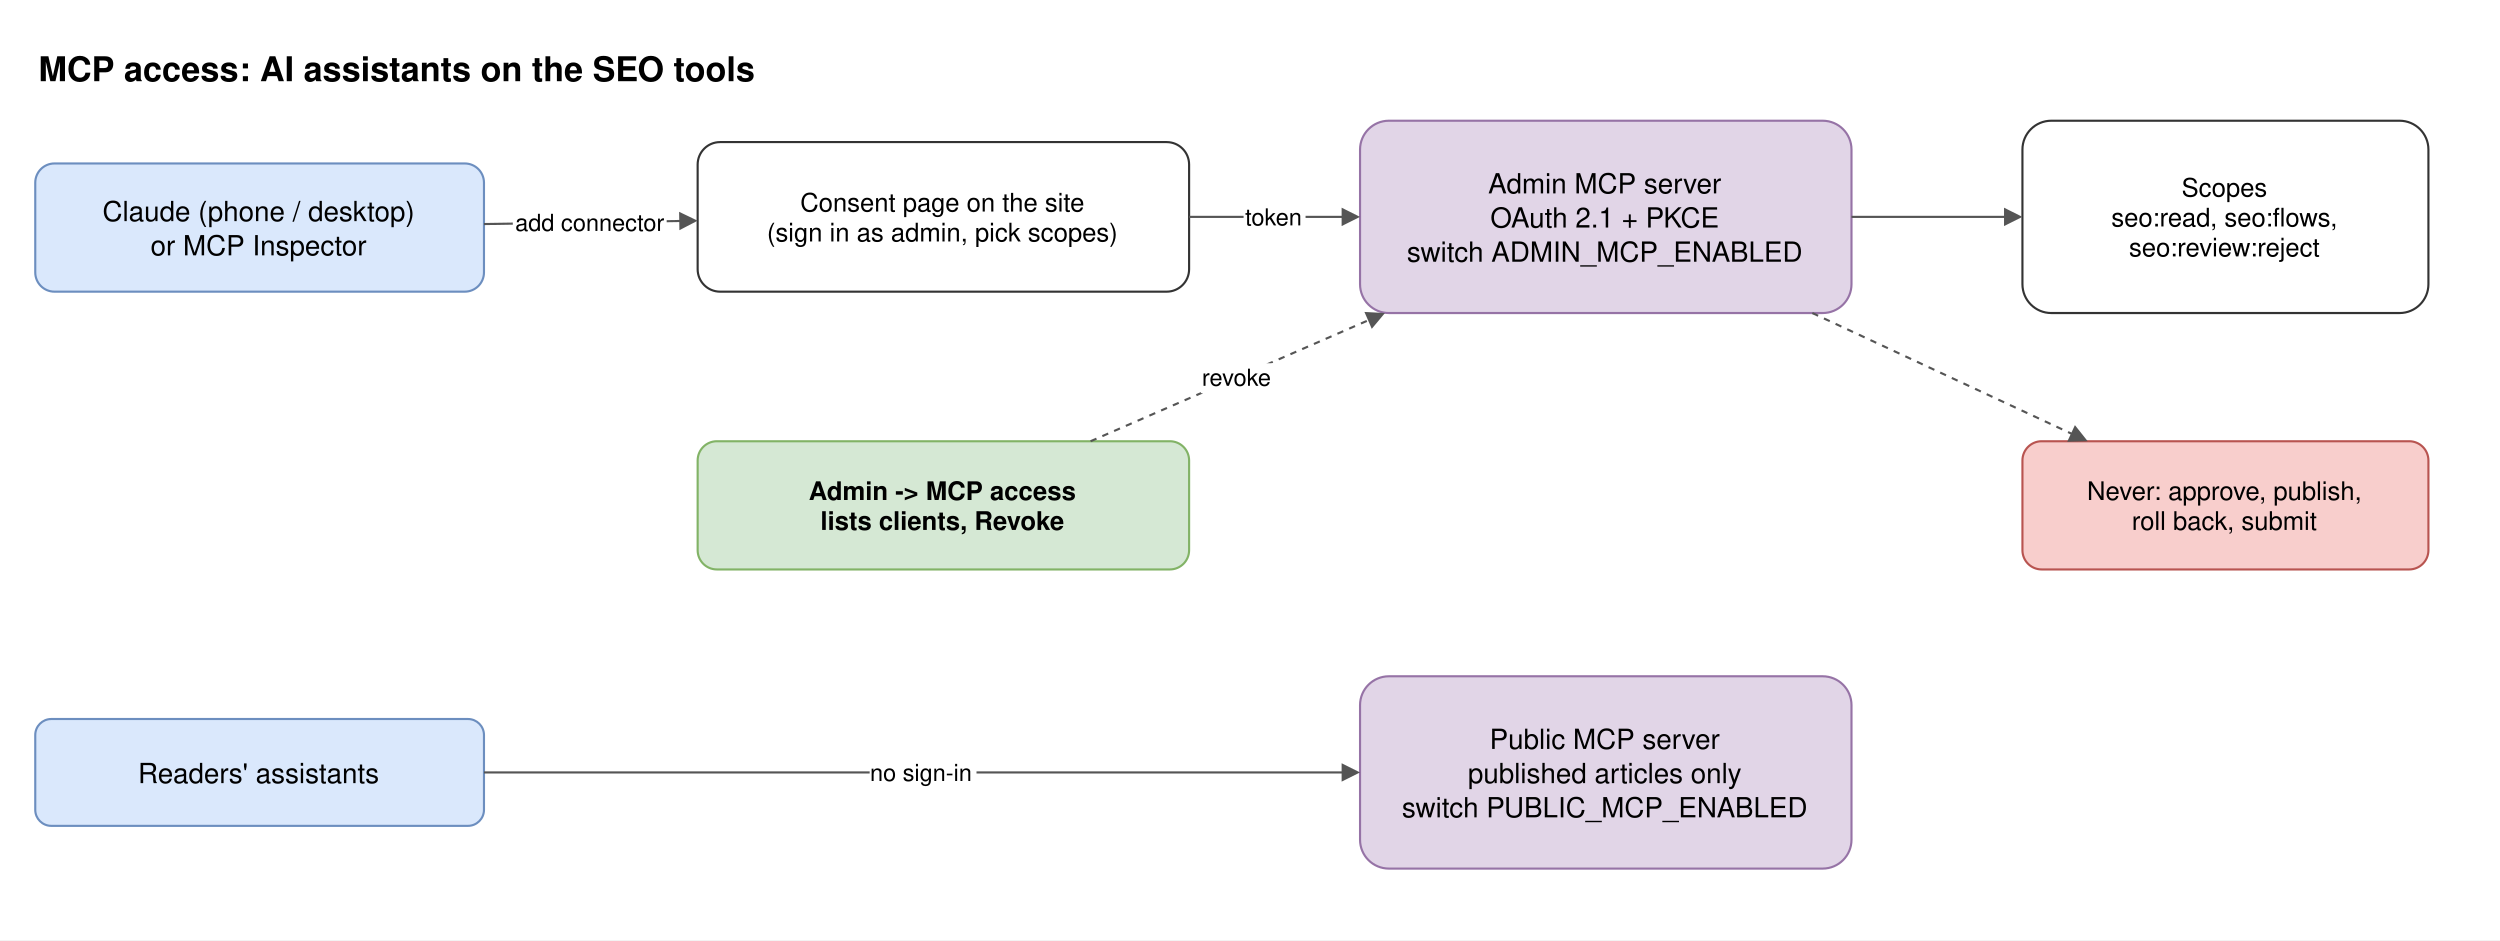
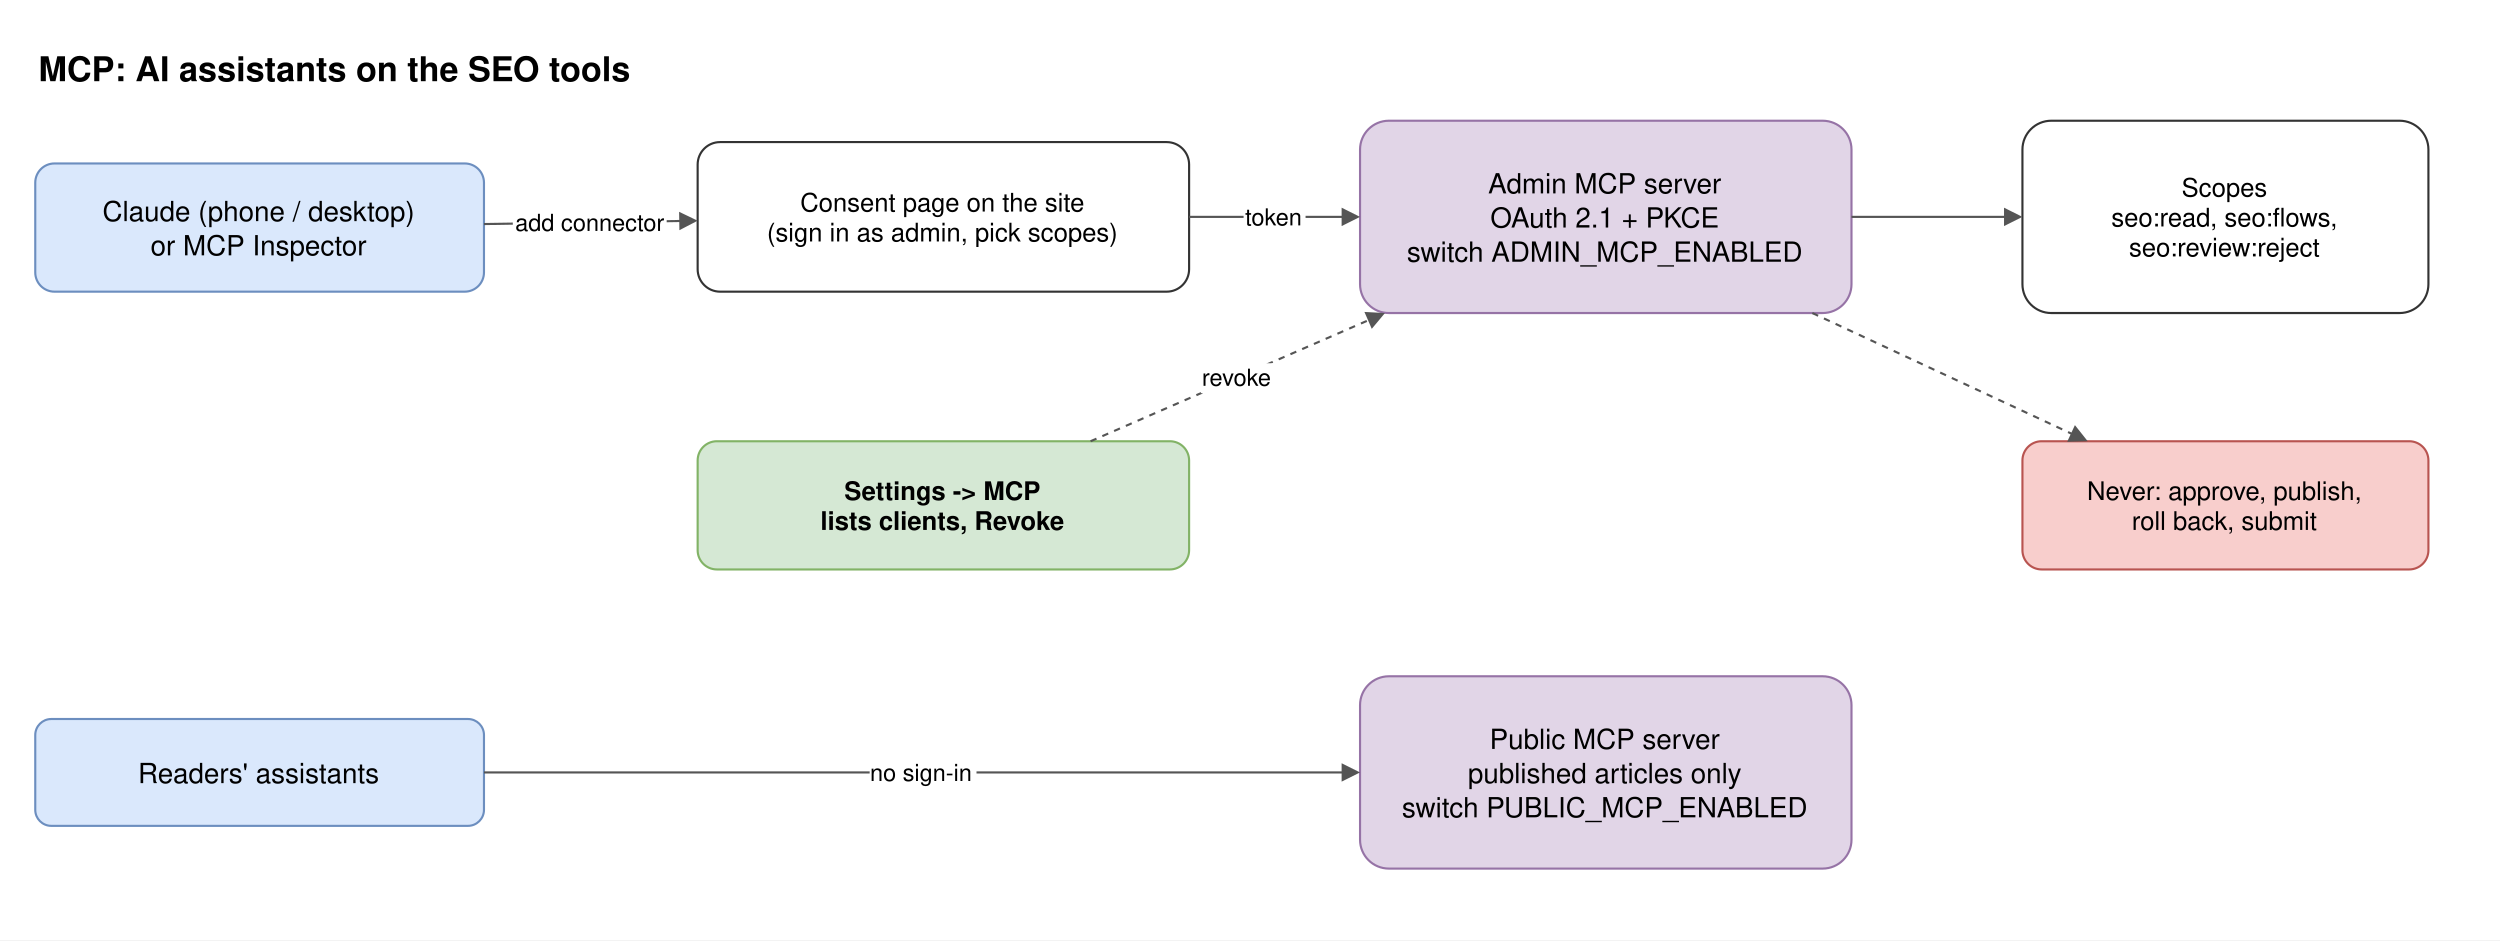
- <svg xmlns="http://www.w3.org/2000/svg" style="background: #ffffff; background-color: light-dark(#ffffff, #121212); color-scheme: light dark;" version="1.1" width="1170px" height="440px" viewBox="0 0 1170 440" id="ge-svg-4wre_oH0BPqrrjLuhsxi" content="&lt;mxfile host=&quot;Electron&quot;&gt;&#10;  &lt;diagram id=&quot;mcp-access&quot; name=&quot;MCP access: AI assistants on the SEO tools&quot;&gt;&#10;    &lt;mxGraphModel grid=&quot;0&quot; gridSize=&quot;10&quot; guides=&quot;1&quot; tooltips=&quot;1&quot; connect=&quot;1&quot; arrows=&quot;1&quot; fold=&quot;0&quot; page=&quot;0&quot; pageScale=&quot;1&quot; pageWidth=&quot;827&quot; pageHeight=&quot;1169&quot; background=&quot;#ffffff&quot; math=&quot;0&quot; shadow=&quot;0&quot;&gt;&#10;      &lt;root&gt;&#10;        &lt;mxCell id=&quot;0&quot; /&gt;&#10;        &lt;mxCell id=&quot;1&quot; parent=&quot;0&quot; /&gt;&#10;        &lt;mxCell id=&quot;title&quot; parent=&quot;1&quot; style=&quot;text;fontSize=16;fontStyle=1;align=left;&quot; value=&quot;MCP access: AI assistants on the SEO tools&quot; vertex=&quot;1&quot;&gt;&#10;          &lt;mxGeometry height=&quot;30&quot; width=&quot;700&quot; x=&quot;20&quot; y=&quot;10&quot; as=&quot;geometry&quot; /&gt;&#10;        &lt;/mxCell&gt;&#10;        &lt;mxCell id=&quot;claude&quot; parent=&quot;1&quot; style=&quot;rounded=1;fillColor=#dae8fc;strokeColor=#6c8ebf;fontSize=13;&quot; value=&quot;Claude (phone / desktop)&amp;#xa;or MCP Inspector&quot; vertex=&quot;1&quot;&gt;&#10;          &lt;mxGeometry height=&quot;60&quot; width=&quot;210&quot; x=&quot;20&quot; y=&quot;70&quot; as=&quot;geometry&quot; /&gt;&#10;        &lt;/mxCell&gt;&#10;        &lt;mxCell id=&quot;consent&quot; parent=&quot;1&quot; style=&quot;rounded=1;fillColor=#ffffff;strokeColor=#333333;fontSize=12;&quot; value=&quot;Consent page on the site&amp;#xa;(sign in as admin, pick scopes)&quot; vertex=&quot;1&quot;&gt;&#10;          &lt;mxGeometry height=&quot;70&quot; width=&quot;230&quot; x=&quot;330&quot; y=&quot;60&quot; as=&quot;geometry&quot; /&gt;&#10;        &lt;/mxCell&gt;&#10;        &lt;mxCell id=&quot;admin&quot; parent=&quot;1&quot; style=&quot;rounded=1;fillColor=#e1d5e7;strokeColor=#9673a6;fontSize=13;&quot; value=&quot;Admin MCP server&amp;#xa;OAuth 2.1 + PKCE&amp;#xa;switch ADMIN_MCP_ENABLED&quot; vertex=&quot;1&quot;&gt;&#10;          &lt;mxGeometry height=&quot;90&quot; width=&quot;230&quot; x=&quot;640&quot; y=&quot;50&quot; as=&quot;geometry&quot; /&gt;&#10;        &lt;/mxCell&gt;&#10;        &lt;mxCell id=&quot;scopes&quot; parent=&quot;1&quot; style=&quot;rounded=1;fillColor=#ffffff;strokeColor=#333333;fontSize=12;&quot; value=&quot;Scopes&amp;#xa;seo:read, seo:flows,&amp;#xa;seo:review:reject&quot; vertex=&quot;1&quot;&gt;&#10;          &lt;mxGeometry height=&quot;90&quot; width=&quot;190&quot; x=&quot;950&quot; y=&quot;50&quot; as=&quot;geometry&quot; /&gt;&#10;        &lt;/mxCell&gt;&#10;        &lt;mxCell id=&quot;never&quot; parent=&quot;1&quot; style=&quot;rounded=1;fillColor=#f8cecc;strokeColor=#b85450;fontSize=12;&quot; value=&quot;Never: approve, publish,&amp;#xa;roll back, submit&quot; vertex=&quot;1&quot;&gt;&#10;          &lt;mxGeometry height=&quot;60&quot; width=&quot;190&quot; x=&quot;950&quot; y=&quot;200&quot; as=&quot;geometry&quot; /&gt;&#10;        &lt;/mxCell&gt;&#10;        &lt;mxCell id=&quot;revoke&quot; parent=&quot;1&quot; style=&quot;rounded=1;fillColor=#d5e8d4;strokeColor=#82b366;fontSize=12;fontStyle=1;&quot; value=&quot;Admin -&amp;gt; MCP access&amp;#xa;lists clients, Revoke&quot; vertex=&quot;1&quot;&gt;&#10;          &lt;mxGeometry height=&quot;60&quot; width=&quot;230&quot; x=&quot;330&quot; y=&quot;200&quot; as=&quot;geometry&quot; /&gt;&#10;        &lt;/mxCell&gt;&#10;        &lt;mxCell id=&quot;readers&quot; parent=&quot;1&quot; style=&quot;rounded=1;fillColor=#dae8fc;strokeColor=#6c8ebf;fontSize=13;&quot; value=&quot;Readers&amp;#39; assistants&quot; vertex=&quot;1&quot;&gt;&#10;          &lt;mxGeometry height=&quot;50&quot; width=&quot;210&quot; x=&quot;20&quot; y=&quot;330&quot; as=&quot;geometry&quot; /&gt;&#10;        &lt;/mxCell&gt;&#10;        &lt;mxCell id=&quot;public&quot; parent=&quot;1&quot; style=&quot;rounded=1;fillColor=#e1d5e7;strokeColor=#9673a6;fontSize=13;&quot; value=&quot;Public MCP server&amp;#xa;published articles only&amp;#xa;switch PUBLIC_MCP_ENABLED&quot; vertex=&quot;1&quot;&gt;&#10;          &lt;mxGeometry height=&quot;90&quot; width=&quot;230&quot; x=&quot;640&quot; y=&quot;310&quot; as=&quot;geometry&quot; /&gt;&#10;        &lt;/mxCell&gt;&#10;        &lt;mxCell id=&quot;e0&quot; edge=&quot;1&quot; parent=&quot;1&quot; source=&quot;claude&quot; style=&quot;edgeStyle=none;rounded=0;endArrow=block;endFill=1;strokeColor=#555555;fontSize=11;labelBackgroundColor=#ffffff;&quot; target=&quot;consent&quot; value=&quot;add connector&quot;&gt;&#10;          &lt;mxGeometry relative=&quot;1&quot; as=&quot;geometry&quot; /&gt;&#10;        &lt;/mxCell&gt;&#10;        &lt;mxCell id=&quot;e1&quot; edge=&quot;1&quot; parent=&quot;1&quot; source=&quot;consent&quot; style=&quot;edgeStyle=none;rounded=0;endArrow=block;endFill=1;strokeColor=#555555;fontSize=11;labelBackgroundColor=#ffffff;&quot; target=&quot;admin&quot; value=&quot;token&quot;&gt;&#10;          &lt;mxGeometry relative=&quot;1&quot; as=&quot;geometry&quot; /&gt;&#10;        &lt;/mxCell&gt;&#10;        &lt;mxCell id=&quot;e2&quot; edge=&quot;1&quot; parent=&quot;1&quot; source=&quot;admin&quot; style=&quot;edgeStyle=none;rounded=0;endArrow=block;endFill=1;strokeColor=#555555;fontSize=11;labelBackgroundColor=#ffffff;&quot; target=&quot;scopes&quot; value=&quot;&quot;&gt;&#10;          &lt;mxGeometry relative=&quot;1&quot; as=&quot;geometry&quot; /&gt;&#10;        &lt;/mxCell&gt;&#10;        &lt;mxCell id=&quot;e3&quot; edge=&quot;1&quot; parent=&quot;1&quot; source=&quot;admin&quot; style=&quot;edgeStyle=none;rounded=0;endArrow=block;endFill=1;strokeColor=#555555;fontSize=11;labelBackgroundColor=#ffffff;dashed=1;&quot; target=&quot;never&quot; value=&quot;&quot;&gt;&#10;          &lt;mxGeometry relative=&quot;1&quot; as=&quot;geometry&quot; /&gt;&#10;        &lt;/mxCell&gt;&#10;        &lt;mxCell id=&quot;e4&quot; edge=&quot;1&quot; parent=&quot;1&quot; source=&quot;readers&quot; style=&quot;edgeStyle=none;rounded=0;endArrow=block;endFill=1;strokeColor=#555555;fontSize=11;labelBackgroundColor=#ffffff;&quot; target=&quot;public&quot; value=&quot;no sign-in&quot;&gt;&#10;          &lt;mxGeometry relative=&quot;1&quot; as=&quot;geometry&quot; /&gt;&#10;        &lt;/mxCell&gt;&#10;        &lt;mxCell id=&quot;e5&quot; edge=&quot;1&quot; parent=&quot;1&quot; source=&quot;revoke&quot; style=&quot;edgeStyle=none;rounded=0;endArrow=block;endFill=1;strokeColor=#555555;fontSize=11;labelBackgroundColor=#ffffff;dashed=1;&quot; target=&quot;admin&quot; value=&quot;revoke&quot;&gt;&#10;          &lt;mxGeometry relative=&quot;1&quot; as=&quot;geometry&quot; /&gt;&#10;        &lt;/mxCell&gt;&#10;      &lt;/root&gt;&#10;    &lt;/mxGraphModel&gt;&#10;  &lt;/diagram&gt;&#10;&lt;/mxfile&gt;&#10;">
-   <style type="text/css">@supports (color: light-dark(#000, #fff)) { #ge-svg-4wre_oH0BPqrrjLuhsxi { --ge-adaptive-fg: light-dark(#000000, var(--ge-light-color, #ffffff)); } }</style>
+ <svg xmlns="http://www.w3.org/2000/svg" style="background: #ffffff; background-color: light-dark(#ffffff, #121212); color-scheme: light dark;" version="1.1" width="1170px" height="440px" viewBox="0 0 1170 440" id="ge-svg-_x-e0BGSnp-OpNp2EFbs" content="&lt;mxfile host=&quot;Electron&quot;&gt;&#10;  &lt;diagram id=&quot;mcp-access&quot; name=&quot;MCP: AI assistants on the SEO tools&quot;&gt;&#10;    &lt;mxGraphModel grid=&quot;0&quot; gridSize=&quot;10&quot; guides=&quot;1&quot; tooltips=&quot;1&quot; connect=&quot;1&quot; arrows=&quot;1&quot; fold=&quot;0&quot; page=&quot;0&quot; pageScale=&quot;1&quot; pageWidth=&quot;827&quot; pageHeight=&quot;1169&quot; background=&quot;#ffffff&quot; math=&quot;0&quot; shadow=&quot;0&quot;&gt;&#10;      &lt;root&gt;&#10;        &lt;mxCell id=&quot;0&quot; /&gt;&#10;        &lt;mxCell id=&quot;1&quot; parent=&quot;0&quot; /&gt;&#10;        &lt;mxCell id=&quot;title&quot; parent=&quot;1&quot; style=&quot;text;fontSize=16;fontStyle=1;align=left;&quot; value=&quot;MCP: AI assistants on the SEO tools&quot; vertex=&quot;1&quot;&gt;&#10;          &lt;mxGeometry height=&quot;30&quot; width=&quot;700&quot; x=&quot;20&quot; y=&quot;10&quot; as=&quot;geometry&quot; /&gt;&#10;        &lt;/mxCell&gt;&#10;        &lt;mxCell id=&quot;claude&quot; parent=&quot;1&quot; style=&quot;rounded=1;fillColor=#dae8fc;strokeColor=#6c8ebf;fontSize=13;&quot; value=&quot;Claude (phone / desktop)&amp;#xa;or MCP Inspector&quot; vertex=&quot;1&quot;&gt;&#10;          &lt;mxGeometry height=&quot;60&quot; width=&quot;210&quot; x=&quot;20&quot; y=&quot;70&quot; as=&quot;geometry&quot; /&gt;&#10;        &lt;/mxCell&gt;&#10;        &lt;mxCell id=&quot;consent&quot; parent=&quot;1&quot; style=&quot;rounded=1;fillColor=#ffffff;strokeColor=#333333;fontSize=12;&quot; value=&quot;Consent page on the site&amp;#xa;(sign in as admin, pick scopes)&quot; vertex=&quot;1&quot;&gt;&#10;          &lt;mxGeometry height=&quot;70&quot; width=&quot;230&quot; x=&quot;330&quot; y=&quot;60&quot; as=&quot;geometry&quot; /&gt;&#10;        &lt;/mxCell&gt;&#10;        &lt;mxCell id=&quot;admin&quot; parent=&quot;1&quot; style=&quot;rounded=1;fillColor=#e1d5e7;strokeColor=#9673a6;fontSize=13;&quot; value=&quot;Admin MCP server&amp;#xa;OAuth 2.1 + PKCE&amp;#xa;switch ADMIN_MCP_ENABLED&quot; vertex=&quot;1&quot;&gt;&#10;          &lt;mxGeometry height=&quot;90&quot; width=&quot;230&quot; x=&quot;640&quot; y=&quot;50&quot; as=&quot;geometry&quot; /&gt;&#10;        &lt;/mxCell&gt;&#10;        &lt;mxCell id=&quot;scopes&quot; parent=&quot;1&quot; style=&quot;rounded=1;fillColor=#ffffff;strokeColor=#333333;fontSize=12;&quot; value=&quot;Scopes&amp;#xa;seo:read, seo:flows,&amp;#xa;seo:review:reject&quot; vertex=&quot;1&quot;&gt;&#10;          &lt;mxGeometry height=&quot;90&quot; width=&quot;190&quot; x=&quot;950&quot; y=&quot;50&quot; as=&quot;geometry&quot; /&gt;&#10;        &lt;/mxCell&gt;&#10;        &lt;mxCell id=&quot;never&quot; parent=&quot;1&quot; style=&quot;rounded=1;fillColor=#f8cecc;strokeColor=#b85450;fontSize=12;&quot; value=&quot;Never: approve, publish,&amp;#xa;roll back, submit&quot; vertex=&quot;1&quot;&gt;&#10;          &lt;mxGeometry height=&quot;60&quot; width=&quot;190&quot; x=&quot;950&quot; y=&quot;200&quot; as=&quot;geometry&quot; /&gt;&#10;        &lt;/mxCell&gt;&#10;        &lt;mxCell id=&quot;revoke&quot; parent=&quot;1&quot; style=&quot;rounded=1;fillColor=#d5e8d4;strokeColor=#82b366;fontSize=12;fontStyle=1;&quot; value=&quot;Settings -&amp;gt; MCP&amp;#xa;lists clients, Revoke&quot; vertex=&quot;1&quot;&gt;&#10;          &lt;mxGeometry height=&quot;60&quot; width=&quot;230&quot; x=&quot;330&quot; y=&quot;200&quot; as=&quot;geometry&quot; /&gt;&#10;        &lt;/mxCell&gt;&#10;        &lt;mxCell id=&quot;readers&quot; parent=&quot;1&quot; style=&quot;rounded=1;fillColor=#dae8fc;strokeColor=#6c8ebf;fontSize=13;&quot; value=&quot;Readers&amp;#39; assistants&quot; vertex=&quot;1&quot;&gt;&#10;          &lt;mxGeometry height=&quot;50&quot; width=&quot;210&quot; x=&quot;20&quot; y=&quot;330&quot; as=&quot;geometry&quot; /&gt;&#10;        &lt;/mxCell&gt;&#10;        &lt;mxCell id=&quot;public&quot; parent=&quot;1&quot; style=&quot;rounded=1;fillColor=#e1d5e7;strokeColor=#9673a6;fontSize=13;&quot; value=&quot;Public MCP server&amp;#xa;published articles only&amp;#xa;switch PUBLIC_MCP_ENABLED&quot; vertex=&quot;1&quot;&gt;&#10;          &lt;mxGeometry height=&quot;90&quot; width=&quot;230&quot; x=&quot;640&quot; y=&quot;310&quot; as=&quot;geometry&quot; /&gt;&#10;        &lt;/mxCell&gt;&#10;        &lt;mxCell id=&quot;e0&quot; edge=&quot;1&quot; parent=&quot;1&quot; source=&quot;claude&quot; style=&quot;edgeStyle=none;rounded=0;endArrow=block;endFill=1;strokeColor=#555555;fontSize=11;labelBackgroundColor=#ffffff;&quot; target=&quot;consent&quot; value=&quot;add connector&quot;&gt;&#10;          &lt;mxGeometry relative=&quot;1&quot; as=&quot;geometry&quot; /&gt;&#10;        &lt;/mxCell&gt;&#10;        &lt;mxCell id=&quot;e1&quot; edge=&quot;1&quot; parent=&quot;1&quot; source=&quot;consent&quot; style=&quot;edgeStyle=none;rounded=0;endArrow=block;endFill=1;strokeColor=#555555;fontSize=11;labelBackgroundColor=#ffffff;&quot; target=&quot;admin&quot; value=&quot;token&quot;&gt;&#10;          &lt;mxGeometry relative=&quot;1&quot; as=&quot;geometry&quot; /&gt;&#10;        &lt;/mxCell&gt;&#10;        &lt;mxCell id=&quot;e2&quot; edge=&quot;1&quot; parent=&quot;1&quot; source=&quot;admin&quot; style=&quot;edgeStyle=none;rounded=0;endArrow=block;endFill=1;strokeColor=#555555;fontSize=11;labelBackgroundColor=#ffffff;&quot; target=&quot;scopes&quot; value=&quot;&quot;&gt;&#10;          &lt;mxGeometry relative=&quot;1&quot; as=&quot;geometry&quot; /&gt;&#10;        &lt;/mxCell&gt;&#10;        &lt;mxCell id=&quot;e3&quot; edge=&quot;1&quot; parent=&quot;1&quot; source=&quot;admin&quot; style=&quot;edgeStyle=none;rounded=0;endArrow=block;endFill=1;strokeColor=#555555;fontSize=11;labelBackgroundColor=#ffffff;dashed=1;&quot; target=&quot;never&quot; value=&quot;&quot;&gt;&#10;          &lt;mxGeometry relative=&quot;1&quot; as=&quot;geometry&quot; /&gt;&#10;        &lt;/mxCell&gt;&#10;        &lt;mxCell id=&quot;e4&quot; edge=&quot;1&quot; parent=&quot;1&quot; source=&quot;readers&quot; style=&quot;edgeStyle=none;rounded=0;endArrow=block;endFill=1;strokeColor=#555555;fontSize=11;labelBackgroundColor=#ffffff;&quot; target=&quot;public&quot; value=&quot;no sign-in&quot;&gt;&#10;          &lt;mxGeometry relative=&quot;1&quot; as=&quot;geometry&quot; /&gt;&#10;        &lt;/mxCell&gt;&#10;        &lt;mxCell id=&quot;e5&quot; edge=&quot;1&quot; parent=&quot;1&quot; source=&quot;revoke&quot; style=&quot;edgeStyle=none;rounded=0;endArrow=block;endFill=1;strokeColor=#555555;fontSize=11;labelBackgroundColor=#ffffff;dashed=1;&quot; target=&quot;admin&quot; value=&quot;revoke&quot;&gt;&#10;          &lt;mxGeometry relative=&quot;1&quot; as=&quot;geometry&quot; /&gt;&#10;        &lt;/mxCell&gt;&#10;      &lt;/root&gt;&#10;    &lt;/mxGraphModel&gt;&#10;  &lt;/diagram&gt;&#10;&lt;/mxfile&gt;&#10;">
+   <style type="text/css">@supports (color: light-dark(#000, #fff)) { #ge-svg-_x-e0BGSnp-OpNp2EFbs { --ge-adaptive-fg: light-dark(#000000, var(--ge-light-color, #ffffff)); } }</style>
  <defs />
  <rect fill="#ffffff" width="100%" height="100%" x="0" y="0" style="fill: light-dark(rgb(255, 255, 255), rgb(18, 18, 18));" />
  <g>
    <g data-cell-id="0">
      <g data-cell-id="1">
        <g data-cell-id="title">
          <g>
            <rect x="16" y="16" width="700" height="30" fill="none" stroke="none" pointer-events="all" />
          </g>
          <g>
            <g fill="#000000" font-family="Helvetica" font-weight="bold" text-anchor="start" font-size="16px" style="fill: var(--ge-adaptive-fg, #000000);">
-               <text x="18" y="38">MCP access: AI assistants on the SEO tools</text>
+               <text x="18" y="38">MCP: AI assistants on the SEO tools</text>
            </g>
          </g>
        </g>
        <g data-cell-id="claude">
          <g transform="translate(0.5,0.5)">
            <rect x="16" y="76" width="210" height="60" rx="9" ry="9" fill="#dae8fc" stroke="#6c8ebf" pointer-events="all" style="fill: light-dark(rgb(218, 232, 252), rgb(29, 41, 59)); stroke: light-dark(rgb(108, 142, 191), rgb(92, 121, 163));" />
          </g>
          <g>
            <g fill="#000000" font-family="Helvetica" text-anchor="middle" font-size="13px" style="fill: var(--ge-adaptive-fg, #000000);">
              <text x="121" y="103.5">Claude (phone / desktop)</text>
              <text x="121" y="119.5">or MCP Inspector</text>
            </g>
          </g>
        </g>
        <g data-cell-id="consent">
          <g transform="translate(0.5,0.5)">
            <rect x="326" y="66" width="230" height="70" rx="10.5" ry="10.5" fill="#ffffff" stroke="#333333" pointer-events="all" style="fill: light-dark(rgb(255, 255, 255), rgb(18, 18, 18)); stroke: light-dark(rgb(51, 51, 51), rgb(193, 193, 193));" />
          </g>
          <g>
            <g fill="#000000" font-family="Helvetica" text-anchor="middle" font-size="12px" style="fill: var(--ge-adaptive-fg, #000000);">
              <text x="441" y="99">Consent page on the site</text>
              <text x="441" y="113">(sign in as admin, pick scopes)</text>
            </g>
          </g>
        </g>
        <g data-cell-id="admin">
          <g transform="translate(0.5,0.5)">
            <rect x="636" y="56" width="230" height="90" rx="13.5" ry="13.5" fill="#e1d5e7" stroke="#9673a6" pointer-events="all" style="fill: light-dark(rgb(225, 213, 231), rgb(57, 47, 63)); stroke: light-dark(rgb(150, 115, 166), rgb(149, 119, 163));" />
          </g>
          <g>
            <g fill="#000000" font-family="Helvetica" text-anchor="middle" font-size="13px" style="fill: var(--ge-adaptive-fg, #000000);">
              <text x="751" y="90.5">Admin MCP server</text>
              <text x="751" y="106.5">OAuth 2.1 + PKCE</text>
              <text x="751" y="122.5">switch ADMIN_MCP_ENABLED</text>
            </g>
          </g>
        </g>
        <g data-cell-id="scopes">
          <g transform="translate(0.5,0.5)">
            <rect x="946" y="56" width="190" height="90" rx="13.5" ry="13.5" fill="#ffffff" stroke="#333333" pointer-events="all" style="fill: light-dark(rgb(255, 255, 255), rgb(18, 18, 18)); stroke: light-dark(rgb(51, 51, 51), rgb(193, 193, 193));" />
          </g>
          <g>
            <g fill="#000000" font-family="Helvetica" text-anchor="middle" font-size="12px" style="fill: var(--ge-adaptive-fg, #000000);">
              <text x="1041" y="92">Scopes</text>
              <text x="1041" y="106">seo:read, seo:flows,</text>
              <text x="1041" y="120">seo:review:reject</text>
            </g>
          </g>
        </g>
        <g data-cell-id="never">
          <g transform="translate(0.5,0.5)">
            <rect x="946" y="206" width="190" height="60" rx="9" ry="9" fill="#f8cecc" stroke="#b85450" pointer-events="all" style="fill: light-dark(rgb(248, 206, 204), rgb(81, 45, 43)); stroke: light-dark(rgb(184, 84, 80), rgb(215, 129, 126));" />
          </g>
          <g>
            <g fill="#000000" font-family="Helvetica" text-anchor="middle" font-size="12px" style="fill: var(--ge-adaptive-fg, #000000);">
              <text x="1041" y="234">Never: approve, publish,</text>
              <text x="1041" y="248">roll back, submit</text>
            </g>
          </g>
        </g>
        <g data-cell-id="revoke">
          <g transform="translate(0.5,0.5)">
            <rect x="326" y="206" width="230" height="60" rx="9" ry="9" fill="#d5e8d4" stroke="#82b366" pointer-events="all" style="fill: light-dark(rgb(213, 232, 212), rgb(31, 47, 30)); stroke: light-dark(rgb(130, 179, 102), rgb(68, 110, 44));" />
          </g>
          <g>
            <g fill="#000000" font-family="Helvetica" font-weight="bold" text-anchor="middle" font-size="12px" style="fill: var(--ge-adaptive-fg, #000000);">
-               <text x="441" y="234">Admin -&gt; MCP access</text>
+               <text x="441" y="234">Settings -&gt; MCP</text>
              <text x="441" y="248">lists clients, Revoke</text>
            </g>
          </g>
        </g>
        <g data-cell-id="readers">
          <g transform="translate(0.5,0.5)">
            <rect x="16" y="336" width="210" height="50" rx="7.5" ry="7.5" fill="#dae8fc" stroke="#6c8ebf" pointer-events="all" style="fill: light-dark(rgb(218, 232, 252), rgb(29, 41, 59)); stroke: light-dark(rgb(108, 142, 191), rgb(92, 121, 163));" />
          </g>
          <g>
            <g fill="#000000" font-family="Helvetica" text-anchor="middle" font-size="13px" style="fill: var(--ge-adaptive-fg, #000000);">
              <text x="121" y="366.5">Readers' assistants</text>
            </g>
          </g>
        </g>
        <g data-cell-id="public">
          <g transform="translate(0.5,0.5)">
            <rect x="636" y="316" width="230" height="90" rx="13.5" ry="13.5" fill="#e1d5e7" stroke="#9673a6" pointer-events="all" style="fill: light-dark(rgb(225, 213, 231), rgb(57, 47, 63)); stroke: light-dark(rgb(150, 115, 166), rgb(149, 119, 163));" />
          </g>
          <g>
            <g fill="#000000" font-family="Helvetica" text-anchor="middle" font-size="13px" style="fill: var(--ge-adaptive-fg, #000000);">
              <text x="751" y="350.5">Public MCP server</text>
              <text x="751" y="366.5">published articles only</text>
              <text x="751" y="382.5">switch PUBLIC_MCP_ENABLED</text>
            </g>
          </g>
        </g>
        <g data-cell-id="e0">
          <g transform="translate(0.5,0.5)">
            <path d="M 226 104.36 L 317.88 102.92" fill="none" stroke="#555555" stroke-miterlimit="10" pointer-events="stroke" style="stroke: light-dark(rgb(85, 85, 85), rgb(164, 164, 164));" />
            <path d="M 324.88 102.81 L 317.94 106.42 L 317.83 99.42 Z" fill="#555555" stroke="#555555" stroke-miterlimit="10" pointer-events="all" style="fill: light-dark(rgb(85, 85, 85), rgb(164, 164, 164)); stroke: light-dark(rgb(85, 85, 85), rgb(164, 164, 164));" />
          </g>
          <g>
            <g fill="#000000" font-family="Helvetica" text-anchor="middle" font-size="11px" style="fill: var(--ge-adaptive-fg, #000000);">
              <rect fill="#ffffff" stroke="none" x="240" y="98" width="72" height="14" stroke-width="0" style="fill: light-dark(rgb(255, 255, 255), rgb(18, 18, 18));" />
              <text x="275.99" y="108.08">add connector</text>
            </g>
          </g>
        </g>
        <g data-cell-id="e1">
          <g transform="translate(0.5,0.5)">
            <path d="M 556 101 L 627.88 101" fill="none" stroke="#555555" stroke-miterlimit="10" pointer-events="stroke" style="stroke: light-dark(rgb(85, 85, 85), rgb(164, 164, 164));" />
            <path d="M 634.88 101 L 627.88 104.5 L 627.88 97.5 Z" fill="#555555" stroke="#555555" stroke-miterlimit="10" pointer-events="all" style="fill: light-dark(rgb(85, 85, 85), rgb(164, 164, 164)); stroke: light-dark(rgb(85, 85, 85), rgb(164, 164, 164));" />
          </g>
          <g>
            <g fill="#000000" font-family="Helvetica" text-anchor="middle" font-size="11px" style="fill: var(--ge-adaptive-fg, #000000);">
              <rect fill="#ffffff" stroke="none" x="582" y="95" width="29" height="14" stroke-width="0" style="fill: light-dark(rgb(255, 255, 255), rgb(18, 18, 18));" />
              <text x="596" y="105.5">token</text>
            </g>
          </g>
        </g>
        <g data-cell-id="e2">
          <g transform="translate(0.5,0.5)">
            <path d="M 866 101 L 937.88 101" fill="none" stroke="#555555" stroke-miterlimit="10" pointer-events="stroke" style="stroke: light-dark(rgb(85, 85, 85), rgb(164, 164, 164));" />
            <path d="M 944.88 101 L 937.88 104.5 L 937.88 97.5 Z" fill="#555555" stroke="#555555" stroke-miterlimit="10" pointer-events="all" style="fill: light-dark(rgb(85, 85, 85), rgb(164, 164, 164)); stroke: light-dark(rgb(85, 85, 85), rgb(164, 164, 164));" />
          </g>
        </g>
        <g data-cell-id="e3">
          <g transform="translate(0.5,0.5)">
            <path d="M 847.67 146 L 969.2 202.57" fill="none" stroke="#555555" stroke-miterlimit="10" stroke-dasharray="3 3" pointer-events="stroke" style="stroke: light-dark(rgb(85, 85, 85), rgb(164, 164, 164));" />
            <path d="M 975.54 205.53 L 967.72 205.75 L 970.67 199.4 Z" fill="#555555" stroke="#555555" stroke-miterlimit="10" pointer-events="all" style="fill: light-dark(rgb(85, 85, 85), rgb(164, 164, 164)); stroke: light-dark(rgb(85, 85, 85), rgb(164, 164, 164));" />
          </g>
        </g>
        <g data-cell-id="e4">
          <g transform="translate(0.5,0.5)">
            <path d="M 226 361 L 627.88 361" fill="none" stroke="#555555" stroke-miterlimit="10" pointer-events="stroke" style="stroke: light-dark(rgb(85, 85, 85), rgb(164, 164, 164));" />
            <path d="M 634.88 361 L 627.88 364.5 L 627.88 357.5 Z" fill="#555555" stroke="#555555" stroke-miterlimit="10" pointer-events="all" style="fill: light-dark(rgb(85, 85, 85), rgb(164, 164, 164)); stroke: light-dark(rgb(85, 85, 85), rgb(164, 164, 164));" />
          </g>
          <g>
            <g fill="#000000" font-family="Helvetica" text-anchor="middle" font-size="11px" style="fill: var(--ge-adaptive-fg, #000000);">
              <rect fill="#ffffff" stroke="none" x="407" y="355" width="50" height="14" stroke-width="0" style="fill: light-dark(rgb(255, 255, 255), rgb(18, 18, 18));" />
              <text x="431" y="365.5">no sign-in</text>
            </g>
          </g>
        </g>
        <g data-cell-id="e5">
          <g transform="translate(0.5,0.5)">
            <path d="M 509.89 206 L 640.22 149.24" fill="none" stroke="#555555" stroke-miterlimit="10" stroke-dasharray="3 3" pointer-events="stroke" style="stroke: light-dark(rgb(85, 85, 85), rgb(164, 164, 164));" />
            <path d="M 646.64 146.45 L 641.62 152.45 L 638.83 146.03 Z" fill="#555555" stroke="#555555" stroke-miterlimit="10" pointer-events="all" style="fill: light-dark(rgb(85, 85, 85), rgb(164, 164, 164)); stroke: light-dark(rgb(85, 85, 85), rgb(164, 164, 164));" />
          </g>
          <g>
            <g fill="#000000" font-family="Helvetica" text-anchor="middle" font-size="11px" style="fill: var(--ge-adaptive-fg, #000000);">
              <rect fill="#ffffff" stroke="none" x="562" y="170" width="35" height="14" stroke-width="0" style="fill: light-dark(rgb(255, 255, 255), rgb(18, 18, 18));" />
              <text x="578.65" y="180.55">revoke</text>
            </g>
          </g>
        </g>
      </g>
    </g>
  </g>
</svg>
